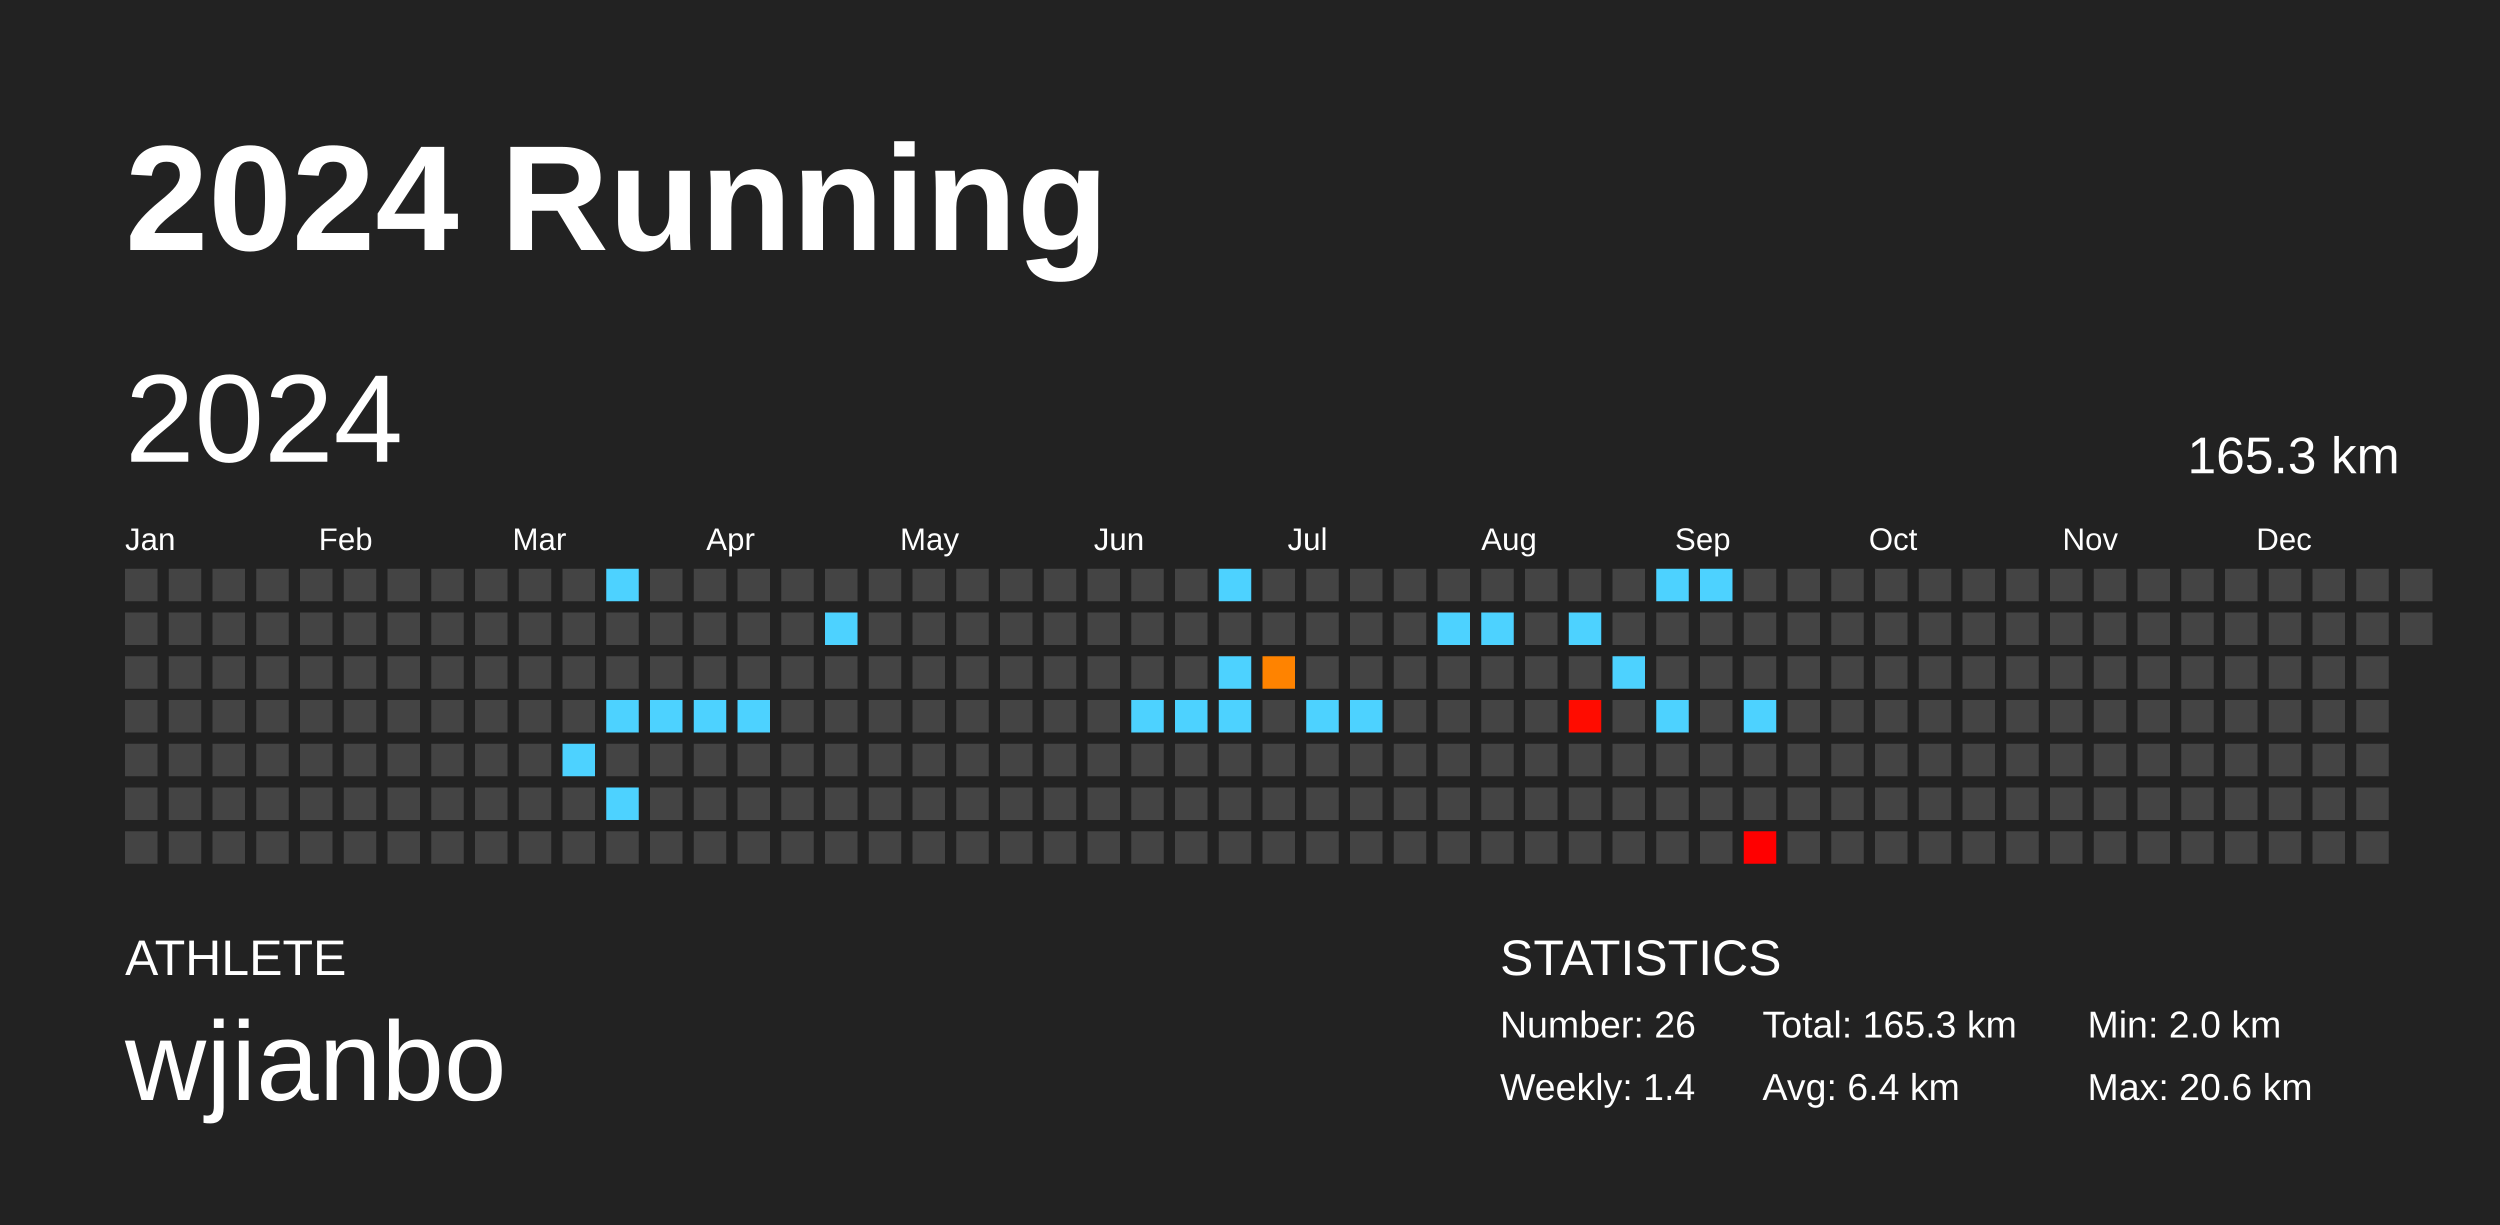
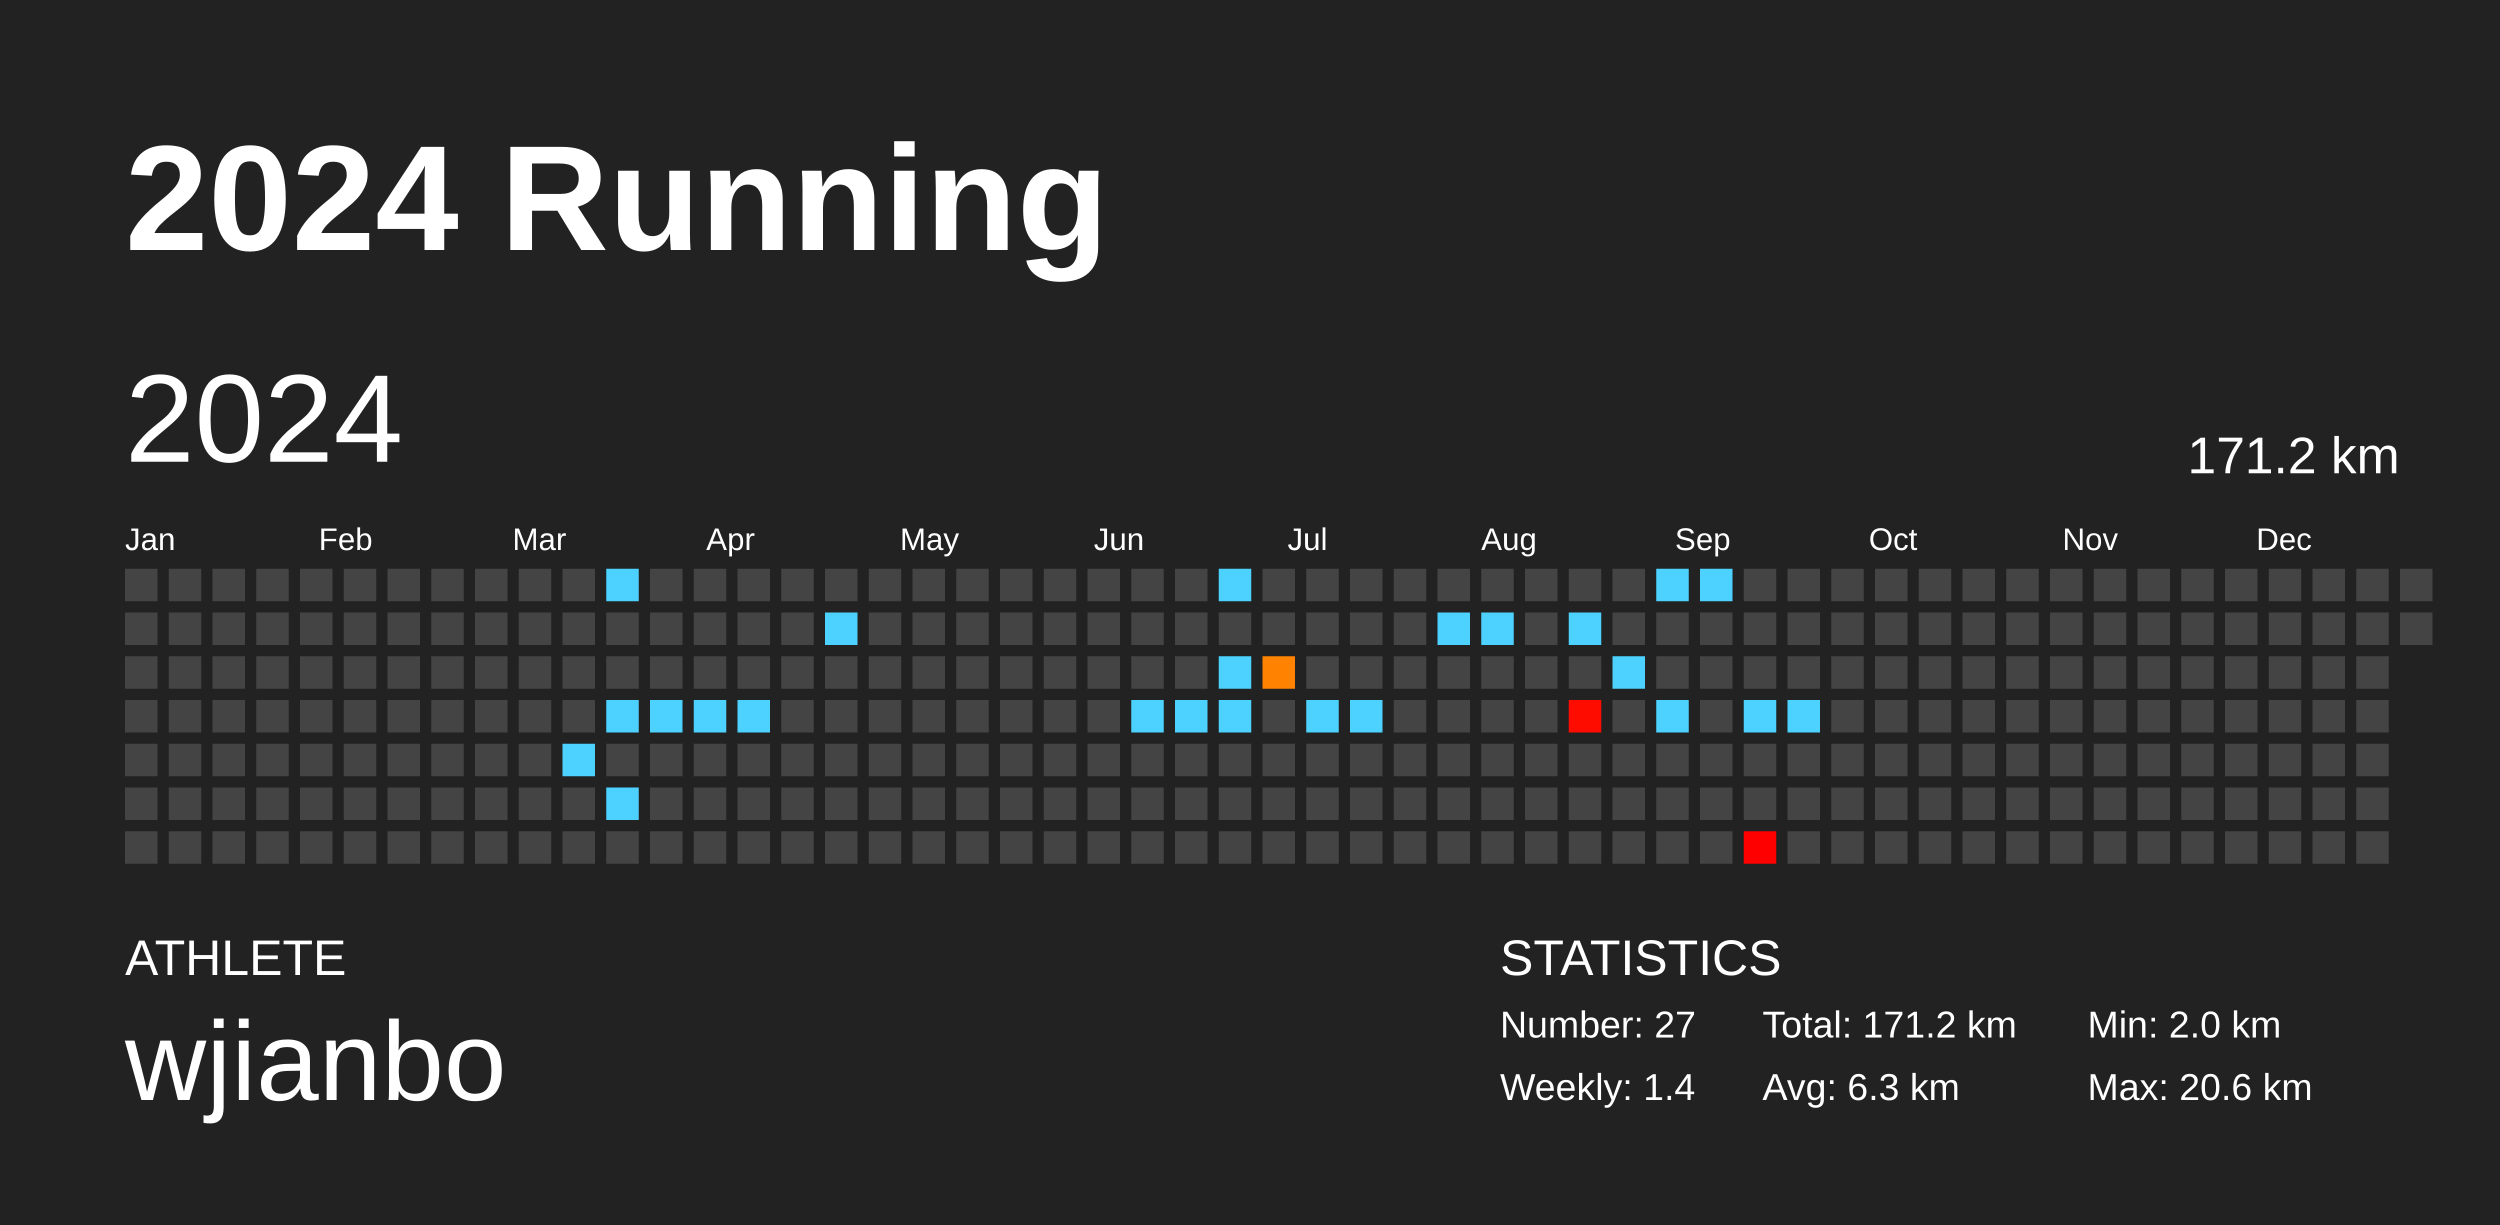
<svg xmlns="http://www.w3.org/2000/svg" baseProfile="full" height="98mm" version="1.1" viewBox="0,0,200,98" width="200mm">
  <defs />
  <rect fill="#222222" height="98" width="200" x="0" y="0" />
  <text fill="#FFFFFF" style="font-size:12px; font-family:Arial; font-weight:bold;" x="10" y="20">2024 Running</text>
  <text fill="#FFFFFF" style="font-size:4px; font-family:Arial" x="10" y="78">ATHLETE</text>
  <text fill="#FFFFFF" style="font-size:9px; font-family:Arial" x="10" y="88">wjianbo</text>
  <text fill="#FFFFFF" style="font-size:4px; font-family:Arial" x="120" y="78">STATISTICS</text>
-   <text fill="#FFFFFF" style="font-size:3px; font-family:Arial" x="120" y="83">Number: 26</text>
+   <text fill="#FFFFFF" style="font-size:3px; font-family:Arial" x="120" y="83">Number: 27</text>
  <text fill="#FFFFFF" style="font-size:3px; font-family:Arial" x="120" y="88">Weekly: 1.4</text>
-   <text fill="#FFFFFF" style="font-size:3px; font-family:Arial" x="141" y="83">Total: 165.3 km</text>
-   <text fill="#FFFFFF" style="font-size:3px; font-family:Arial" x="141" y="88">Avg: 6.4 km</text>
+   <text fill="#FFFFFF" style="font-size:3px; font-family:Arial" x="141" y="83">Total: 171.2 km</text>
+   <text fill="#FFFFFF" style="font-size:3px; font-family:Arial" x="141" y="88">Avg: 6.3 km</text>
  <text fill="#FFFFFF" style="font-size:3px; font-family:Arial" x="167" y="83">Min: 2.0 km</text>
  <text fill="#FFFFFF" style="font-size:3px; font-family:Arial" x="167" y="88">Max: 20.6 km</text>
  <text dominant-baseline="hanging" fill="#FFFFFF" style="font-size:10.0px; font-family:Arial;" x="10" y="30">2024</text>
-   <text dominant-baseline="hanging" fill="#FFFFFF" style="font-size:4.125px; font-family:Arial;" x="175" y="35">165.3 km</text>
+   <text dominant-baseline="hanging" fill="#FFFFFF" style="font-size:4.125px; font-family:Arial;" x="175" y="35">171.2 km</text>
  <text fill="#FFFFFF" style="font-size:2.5px; font-family:Arial" x="10.0" y="44">Jan</text>
  <text fill="#FFFFFF" style="font-size:2.5px; font-family:Arial" x="25.5" y="44">Feb</text>
  <text fill="#FFFFFF" style="font-size:2.5px; font-family:Arial" x="41.0" y="44">Mar</text>
  <text fill="#FFFFFF" style="font-size:2.5px; font-family:Arial" x="56.5" y="44">Apr</text>
  <text fill="#FFFFFF" style="font-size:2.5px; font-family:Arial" x="72.0" y="44">May</text>
  <text fill="#FFFFFF" style="font-size:2.5px; font-family:Arial" x="87.5" y="44">Jun</text>
  <text fill="#FFFFFF" style="font-size:2.5px; font-family:Arial" x="103.0" y="44">Jul</text>
  <text fill="#FFFFFF" style="font-size:2.5px; font-family:Arial" x="118.5" y="44">Aug</text>
  <text fill="#FFFFFF" style="font-size:2.5px; font-family:Arial" x="134.0" y="44">Sep</text>
  <text fill="#FFFFFF" style="font-size:2.5px; font-family:Arial" x="149.5" y="44">Oct</text>
  <text fill="#FFFFFF" style="font-size:2.5px; font-family:Arial" x="165.0" y="44">Nov</text>
  <text fill="#FFFFFF" style="font-size:2.5px; font-family:Arial" x="180.5" y="44">Dec</text>
  <rect fill="#444444" height="2.6" width="2.6" x="10.0" y="45.5" />
  <rect fill="#444444" height="2.6" width="2.6" x="10.0" y="49.0" />
  <rect fill="#444444" height="2.6" width="2.6" x="10.0" y="52.5" />
  <rect fill="#444444" height="2.6" width="2.6" x="10.0" y="56.0" />
  <rect fill="#444444" height="2.6" width="2.6" x="10.0" y="59.5" />
  <rect fill="#444444" height="2.6" width="2.6" x="10.0" y="63.0" />
  <rect fill="#444444" height="2.6" width="2.6" x="10.0" y="66.5" />
  <rect fill="#444444" height="2.6" width="2.6" x="13.5" y="45.5" />
  <rect fill="#444444" height="2.6" width="2.6" x="13.5" y="49.0" />
  <rect fill="#444444" height="2.6" width="2.6" x="13.5" y="52.5" />
  <rect fill="#444444" height="2.6" width="2.6" x="13.5" y="56.0" />
  <rect fill="#444444" height="2.6" width="2.6" x="13.5" y="59.5" />
  <rect fill="#444444" height="2.6" width="2.6" x="13.5" y="63.0" />
  <rect fill="#444444" height="2.6" width="2.6" x="13.5" y="66.5" />
  <rect fill="#444444" height="2.6" width="2.6" x="17.0" y="45.5" />
  <rect fill="#444444" height="2.6" width="2.6" x="17.0" y="49.0" />
  <rect fill="#444444" height="2.6" width="2.6" x="17.0" y="52.5" />
  <rect fill="#444444" height="2.6" width="2.6" x="17.0" y="56.0" />
  <rect fill="#444444" height="2.6" width="2.6" x="17.0" y="59.5" />
  <rect fill="#444444" height="2.6" width="2.6" x="17.0" y="63.0" />
  <rect fill="#444444" height="2.6" width="2.6" x="17.0" y="66.5" />
  <rect fill="#444444" height="2.6" width="2.6" x="20.5" y="45.5" />
  <rect fill="#444444" height="2.6" width="2.6" x="20.5" y="49.0" />
  <rect fill="#444444" height="2.6" width="2.6" x="20.5" y="52.5" />
  <rect fill="#444444" height="2.6" width="2.6" x="20.5" y="56.0" />
  <rect fill="#444444" height="2.6" width="2.6" x="20.5" y="59.5" />
  <rect fill="#444444" height="2.6" width="2.6" x="20.5" y="63.0" />
  <rect fill="#444444" height="2.6" width="2.6" x="20.5" y="66.5" />
  <rect fill="#444444" height="2.6" width="2.6" x="24.0" y="45.5" />
  <rect fill="#444444" height="2.6" width="2.6" x="24.0" y="49.0" />
  <rect fill="#444444" height="2.6" width="2.6" x="24.0" y="52.5" />
  <rect fill="#444444" height="2.6" width="2.6" x="24.0" y="56.0" />
  <rect fill="#444444" height="2.6" width="2.6" x="24.0" y="59.5" />
  <rect fill="#444444" height="2.6" width="2.6" x="24.0" y="63.0" />
  <rect fill="#444444" height="2.6" width="2.6" x="24.0" y="66.5" />
  <rect fill="#444444" height="2.6" width="2.6" x="27.5" y="45.5" />
  <rect fill="#444444" height="2.6" width="2.6" x="27.5" y="49.0" />
  <rect fill="#444444" height="2.6" width="2.6" x="27.5" y="52.5" />
  <rect fill="#444444" height="2.6" width="2.6" x="27.5" y="56.0" />
  <rect fill="#444444" height="2.6" width="2.6" x="27.5" y="59.5" />
  <rect fill="#444444" height="2.6" width="2.6" x="27.5" y="63.0" />
  <rect fill="#444444" height="2.6" width="2.6" x="27.5" y="66.5" />
  <rect fill="#444444" height="2.6" width="2.6" x="31.0" y="45.5" />
  <rect fill="#444444" height="2.6" width="2.6" x="31.0" y="49.0" />
  <rect fill="#444444" height="2.6" width="2.6" x="31.0" y="52.5" />
  <rect fill="#444444" height="2.6" width="2.6" x="31.0" y="56.0" />
  <rect fill="#444444" height="2.6" width="2.6" x="31.0" y="59.5" />
  <rect fill="#444444" height="2.6" width="2.6" x="31.0" y="63.0" />
  <rect fill="#444444" height="2.6" width="2.6" x="31.0" y="66.5" />
  <rect fill="#444444" height="2.6" width="2.6" x="34.5" y="45.5" />
  <rect fill="#444444" height="2.6" width="2.6" x="34.5" y="49.0" />
  <rect fill="#444444" height="2.6" width="2.6" x="34.5" y="52.5" />
  <rect fill="#444444" height="2.6" width="2.6" x="34.5" y="56.0" />
  <rect fill="#444444" height="2.6" width="2.6" x="34.5" y="59.5" />
  <rect fill="#444444" height="2.6" width="2.6" x="34.5" y="63.0" />
  <rect fill="#444444" height="2.6" width="2.6" x="34.5" y="66.5" />
  <rect fill="#444444" height="2.6" width="2.6" x="38.0" y="45.5" />
  <rect fill="#444444" height="2.6" width="2.6" x="38.0" y="49.0" />
  <rect fill="#444444" height="2.6" width="2.6" x="38.0" y="52.5" />
  <rect fill="#444444" height="2.6" width="2.6" x="38.0" y="56.0" />
  <rect fill="#444444" height="2.6" width="2.6" x="38.0" y="59.5" />
  <rect fill="#444444" height="2.6" width="2.6" x="38.0" y="63.0" />
  <rect fill="#444444" height="2.6" width="2.6" x="38.0" y="66.5" />
  <rect fill="#444444" height="2.6" width="2.6" x="41.5" y="45.5" />
  <rect fill="#444444" height="2.6" width="2.6" x="41.5" y="49.0" />
  <rect fill="#444444" height="2.6" width="2.6" x="41.5" y="52.5" />
  <rect fill="#444444" height="2.6" width="2.6" x="41.5" y="56.0" />
  <rect fill="#444444" height="2.6" width="2.6" x="41.5" y="59.5" />
  <rect fill="#444444" height="2.6" width="2.6" x="41.5" y="63.0" />
  <rect fill="#444444" height="2.6" width="2.6" x="41.5" y="66.5" />
  <rect fill="#444444" height="2.6" width="2.6" x="45.0" y="45.5" />
  <rect fill="#444444" height="2.6" width="2.6" x="45.0" y="49.0" />
  <rect fill="#444444" height="2.6" width="2.6" x="45.0" y="52.5" />
  <rect fill="#444444" height="2.6" width="2.6" x="45.0" y="56.0" />
  <rect fill="#4dd2ff" height="2.6" width="2.6" x="45.0" y="59.5" />
  <rect fill="#444444" height="2.6" width="2.6" x="45.0" y="63.0" />
  <rect fill="#444444" height="2.6" width="2.6" x="45.0" y="66.5" />
  <rect fill="#4dd2ff" height="2.6" width="2.6" x="48.5" y="45.5" />
  <rect fill="#444444" height="2.6" width="2.6" x="48.5" y="49.0" />
  <rect fill="#444444" height="2.6" width="2.6" x="48.5" y="52.5" />
  <rect fill="#4dd2ff" height="2.6" width="2.6" x="48.5" y="56.0" />
  <rect fill="#444444" height="2.6" width="2.6" x="48.5" y="59.5" />
  <rect fill="#4dd2ff" height="2.6" width="2.6" x="48.5" y="63.0" />
  <rect fill="#444444" height="2.6" width="2.6" x="48.5" y="66.5" />
  <rect fill="#444444" height="2.6" width="2.6" x="52.0" y="45.5" />
  <rect fill="#444444" height="2.6" width="2.6" x="52.0" y="49.0" />
  <rect fill="#444444" height="2.6" width="2.6" x="52.0" y="52.5" />
  <rect fill="#4dd2ff" height="2.6" width="2.6" x="52.0" y="56.0" />
  <rect fill="#444444" height="2.6" width="2.6" x="52.0" y="59.5" />
  <rect fill="#444444" height="2.6" width="2.6" x="52.0" y="63.0" />
  <rect fill="#444444" height="2.6" width="2.6" x="52.0" y="66.5" />
  <rect fill="#444444" height="2.6" width="2.6" x="55.5" y="45.5" />
  <rect fill="#444444" height="2.6" width="2.6" x="55.5" y="49.0" />
  <rect fill="#444444" height="2.6" width="2.6" x="55.5" y="52.5" />
  <rect fill="#4dd2ff" height="2.6" width="2.6" x="55.5" y="56.0" />
  <rect fill="#444444" height="2.6" width="2.6" x="55.5" y="59.5" />
  <rect fill="#444444" height="2.6" width="2.6" x="55.5" y="63.0" />
  <rect fill="#444444" height="2.6" width="2.6" x="55.5" y="66.5" />
  <rect fill="#444444" height="2.6" width="2.6" x="59.0" y="45.5" />
  <rect fill="#444444" height="2.6" width="2.6" x="59.0" y="49.0" />
  <rect fill="#444444" height="2.6" width="2.6" x="59.0" y="52.5" />
  <rect fill="#4dd2ff" height="2.6" width="2.6" x="59.0" y="56.0" />
  <rect fill="#444444" height="2.6" width="2.6" x="59.0" y="59.5" />
  <rect fill="#444444" height="2.6" width="2.6" x="59.0" y="63.0" />
  <rect fill="#444444" height="2.6" width="2.6" x="59.0" y="66.5" />
  <rect fill="#444444" height="2.6" width="2.6" x="62.5" y="45.5" />
  <rect fill="#444444" height="2.6" width="2.6" x="62.5" y="49.0" />
  <rect fill="#444444" height="2.6" width="2.6" x="62.5" y="52.5" />
  <rect fill="#444444" height="2.6" width="2.6" x="62.5" y="56.0" />
  <rect fill="#444444" height="2.6" width="2.6" x="62.5" y="59.5" />
  <rect fill="#444444" height="2.6" width="2.6" x="62.5" y="63.0" />
  <rect fill="#444444" height="2.6" width="2.6" x="62.5" y="66.5" />
  <rect fill="#444444" height="2.6" width="2.6" x="66.0" y="45.5" />
  <rect fill="#4dd2ff" height="2.6" width="2.6" x="66.0" y="49.0" />
  <rect fill="#444444" height="2.6" width="2.6" x="66.0" y="52.5" />
  <rect fill="#444444" height="2.6" width="2.6" x="66.0" y="56.0" />
  <rect fill="#444444" height="2.6" width="2.6" x="66.0" y="59.5" />
  <rect fill="#444444" height="2.6" width="2.6" x="66.0" y="63.0" />
  <rect fill="#444444" height="2.6" width="2.6" x="66.0" y="66.5" />
  <rect fill="#444444" height="2.6" width="2.6" x="69.5" y="45.5" />
  <rect fill="#444444" height="2.6" width="2.6" x="69.5" y="49.0" />
  <rect fill="#444444" height="2.6" width="2.6" x="69.5" y="52.5" />
  <rect fill="#444444" height="2.6" width="2.6" x="69.5" y="56.0" />
  <rect fill="#444444" height="2.6" width="2.6" x="69.5" y="59.5" />
  <rect fill="#444444" height="2.6" width="2.6" x="69.5" y="63.0" />
  <rect fill="#444444" height="2.6" width="2.6" x="69.5" y="66.5" />
  <rect fill="#444444" height="2.6" width="2.6" x="73.0" y="45.5" />
  <rect fill="#444444" height="2.6" width="2.6" x="73.0" y="49.0" />
  <rect fill="#444444" height="2.6" width="2.6" x="73.0" y="52.5" />
  <rect fill="#444444" height="2.6" width="2.6" x="73.0" y="56.0" />
  <rect fill="#444444" height="2.6" width="2.6" x="73.0" y="59.5" />
  <rect fill="#444444" height="2.6" width="2.6" x="73.0" y="63.0" />
  <rect fill="#444444" height="2.6" width="2.6" x="73.0" y="66.5" />
  <rect fill="#444444" height="2.6" width="2.6" x="76.5" y="45.5" />
  <rect fill="#444444" height="2.6" width="2.6" x="76.5" y="49.0" />
  <rect fill="#444444" height="2.6" width="2.6" x="76.5" y="52.5" />
  <rect fill="#444444" height="2.6" width="2.6" x="76.5" y="56.0" />
  <rect fill="#444444" height="2.6" width="2.6" x="76.5" y="59.5" />
  <rect fill="#444444" height="2.6" width="2.6" x="76.5" y="63.0" />
  <rect fill="#444444" height="2.6" width="2.6" x="76.5" y="66.5" />
  <rect fill="#444444" height="2.6" width="2.6" x="80.0" y="45.5" />
  <rect fill="#444444" height="2.6" width="2.6" x="80.0" y="49.0" />
  <rect fill="#444444" height="2.6" width="2.6" x="80.0" y="52.5" />
  <rect fill="#444444" height="2.6" width="2.6" x="80.0" y="56.0" />
  <rect fill="#444444" height="2.6" width="2.6" x="80.0" y="59.5" />
  <rect fill="#444444" height="2.6" width="2.6" x="80.0" y="63.0" />
  <rect fill="#444444" height="2.6" width="2.6" x="80.0" y="66.5" />
  <rect fill="#444444" height="2.6" width="2.6" x="83.5" y="45.5" />
  <rect fill="#444444" height="2.6" width="2.6" x="83.5" y="49.0" />
  <rect fill="#444444" height="2.6" width="2.6" x="83.5" y="52.5" />
  <rect fill="#444444" height="2.6" width="2.6" x="83.5" y="56.0" />
  <rect fill="#444444" height="2.6" width="2.6" x="83.5" y="59.5" />
  <rect fill="#444444" height="2.6" width="2.6" x="83.5" y="63.0" />
  <rect fill="#444444" height="2.6" width="2.6" x="83.5" y="66.5" />
  <rect fill="#444444" height="2.6" width="2.6" x="87.0" y="45.5" />
  <rect fill="#444444" height="2.6" width="2.6" x="87.0" y="49.0" />
  <rect fill="#444444" height="2.6" width="2.6" x="87.0" y="52.5" />
  <rect fill="#444444" height="2.6" width="2.6" x="87.0" y="56.0" />
  <rect fill="#444444" height="2.6" width="2.6" x="87.0" y="59.5" />
  <rect fill="#444444" height="2.6" width="2.6" x="87.0" y="63.0" />
  <rect fill="#444444" height="2.6" width="2.6" x="87.0" y="66.5" />
  <rect fill="#444444" height="2.6" width="2.6" x="90.5" y="45.5" />
  <rect fill="#444444" height="2.6" width="2.6" x="90.5" y="49.0" />
  <rect fill="#444444" height="2.6" width="2.6" x="90.5" y="52.5" />
  <rect fill="#4dd2ff" height="2.6" width="2.6" x="90.5" y="56.0" />
  <rect fill="#444444" height="2.6" width="2.6" x="90.5" y="59.5" />
  <rect fill="#444444" height="2.6" width="2.6" x="90.5" y="63.0" />
  <rect fill="#444444" height="2.6" width="2.6" x="90.5" y="66.5" />
  <rect fill="#444444" height="2.6" width="2.6" x="94.0" y="45.5" />
  <rect fill="#444444" height="2.6" width="2.6" x="94.0" y="49.0" />
  <rect fill="#444444" height="2.6" width="2.6" x="94.0" y="52.5" />
  <rect fill="#4dd2ff" height="2.6" width="2.6" x="94.0" y="56.0" />
  <rect fill="#444444" height="2.6" width="2.6" x="94.0" y="59.5" />
  <rect fill="#444444" height="2.6" width="2.6" x="94.0" y="63.0" />
  <rect fill="#444444" height="2.6" width="2.6" x="94.0" y="66.5" />
  <rect fill="#4dd2ff" height="2.6" width="2.6" x="97.5" y="45.5" />
  <rect fill="#444444" height="2.6" width="2.6" x="97.5" y="49.0" />
  <rect fill="#4dd2ff" height="2.6" width="2.6" x="97.5" y="52.5" />
  <rect fill="#4dd2ff" height="2.6" width="2.6" x="97.5" y="56.0" />
  <rect fill="#444444" height="2.6" width="2.6" x="97.5" y="59.5" />
  <rect fill="#444444" height="2.6" width="2.6" x="97.5" y="63.0" />
  <rect fill="#444444" height="2.6" width="2.6" x="97.5" y="66.5" />
  <rect fill="#444444" height="2.6" width="2.6" x="101.0" y="45.5" />
  <rect fill="#444444" height="2.6" width="2.6" x="101.0" y="49.0" />
  <rect fill="#ff8300" height="2.6" width="2.6" x="101.0" y="52.5" />
  <rect fill="#444444" height="2.6" width="2.6" x="101.0" y="56.0" />
  <rect fill="#444444" height="2.6" width="2.6" x="101.0" y="59.5" />
  <rect fill="#444444" height="2.6" width="2.6" x="101.0" y="63.0" />
  <rect fill="#444444" height="2.6" width="2.6" x="101.0" y="66.5" />
  <rect fill="#444444" height="2.6" width="2.6" x="104.5" y="45.5" />
  <rect fill="#444444" height="2.6" width="2.6" x="104.5" y="49.0" />
  <rect fill="#444444" height="2.6" width="2.6" x="104.5" y="52.5" />
  <rect fill="#4dd2ff" height="2.6" width="2.6" x="104.5" y="56.0" />
  <rect fill="#444444" height="2.6" width="2.6" x="104.5" y="59.5" />
  <rect fill="#444444" height="2.6" width="2.6" x="104.5" y="63.0" />
  <rect fill="#444444" height="2.6" width="2.6" x="104.5" y="66.5" />
  <rect fill="#444444" height="2.6" width="2.6" x="108.0" y="45.5" />
  <rect fill="#444444" height="2.6" width="2.6" x="108.0" y="49.0" />
  <rect fill="#444444" height="2.6" width="2.6" x="108.0" y="52.5" />
  <rect fill="#4dd2ff" height="2.6" width="2.6" x="108.0" y="56.0" />
  <rect fill="#444444" height="2.6" width="2.6" x="108.0" y="59.5" />
  <rect fill="#444444" height="2.6" width="2.6" x="108.0" y="63.0" />
  <rect fill="#444444" height="2.6" width="2.6" x="108.0" y="66.5" />
  <rect fill="#444444" height="2.6" width="2.6" x="111.5" y="45.5" />
  <rect fill="#444444" height="2.6" width="2.6" x="111.5" y="49.0" />
  <rect fill="#444444" height="2.6" width="2.6" x="111.5" y="52.5" />
  <rect fill="#444444" height="2.6" width="2.6" x="111.5" y="56.0" />
  <rect fill="#444444" height="2.6" width="2.6" x="111.5" y="59.5" />
  <rect fill="#444444" height="2.6" width="2.6" x="111.5" y="63.0" />
  <rect fill="#444444" height="2.6" width="2.6" x="111.5" y="66.5" />
  <rect fill="#444444" height="2.6" width="2.6" x="115.0" y="45.5" />
  <rect fill="#4dd2ff" height="2.6" width="2.6" x="115.0" y="49.0" />
  <rect fill="#444444" height="2.6" width="2.6" x="115.0" y="52.5" />
  <rect fill="#444444" height="2.6" width="2.6" x="115.0" y="56.0" />
  <rect fill="#444444" height="2.6" width="2.6" x="115.0" y="59.5" />
  <rect fill="#444444" height="2.6" width="2.6" x="115.0" y="63.0" />
  <rect fill="#444444" height="2.6" width="2.6" x="115.0" y="66.5" />
  <rect fill="#444444" height="2.6" width="2.6" x="118.5" y="45.5" />
  <rect fill="#4dd2ff" height="2.6" width="2.6" x="118.5" y="49.0" />
  <rect fill="#444444" height="2.6" width="2.6" x="118.5" y="52.5" />
  <rect fill="#444444" height="2.6" width="2.6" x="118.5" y="56.0" />
  <rect fill="#444444" height="2.6" width="2.6" x="118.5" y="59.5" />
  <rect fill="#444444" height="2.6" width="2.6" x="118.5" y="63.0" />
  <rect fill="#444444" height="2.6" width="2.6" x="118.5" y="66.5" />
  <rect fill="#444444" height="2.6" width="2.6" x="122.0" y="45.5" />
  <rect fill="#444444" height="2.6" width="2.6" x="122.0" y="49.0" />
  <rect fill="#444444" height="2.6" width="2.6" x="122.0" y="52.5" />
  <rect fill="#444444" height="2.6" width="2.6" x="122.0" y="56.0" />
  <rect fill="#444444" height="2.6" width="2.6" x="122.0" y="59.5" />
  <rect fill="#444444" height="2.6" width="2.6" x="122.0" y="63.0" />
  <rect fill="#444444" height="2.6" width="2.6" x="122.0" y="66.5" />
  <rect fill="#444444" height="2.6" width="2.6" x="125.5" y="45.5" />
  <rect fill="#4dd2ff" height="2.6" width="2.6" x="125.5" y="49.0" />
  <rect fill="#444444" height="2.6" width="2.6" x="125.5" y="52.5" />
  <rect fill="#ff0c00" height="2.6" width="2.6" x="125.5" y="56.0" />
  <rect fill="#444444" height="2.6" width="2.6" x="125.5" y="59.5" />
  <rect fill="#444444" height="2.6" width="2.6" x="125.5" y="63.0" />
  <rect fill="#444444" height="2.6" width="2.6" x="125.5" y="66.5" />
  <rect fill="#444444" height="2.6" width="2.6" x="129.0" y="45.5" />
  <rect fill="#444444" height="2.6" width="2.6" x="129.0" y="49.0" />
  <rect fill="#4dd2ff" height="2.6" width="2.6" x="129.0" y="52.5" />
  <rect fill="#444444" height="2.6" width="2.6" x="129.0" y="56.0" />
  <rect fill="#444444" height="2.6" width="2.6" x="129.0" y="59.5" />
  <rect fill="#444444" height="2.6" width="2.6" x="129.0" y="63.0" />
  <rect fill="#444444" height="2.6" width="2.6" x="129.0" y="66.5" />
  <rect fill="#4dd2ff" height="2.6" width="2.6" x="132.5" y="45.5" />
  <rect fill="#444444" height="2.6" width="2.6" x="132.5" y="49.0" />
  <rect fill="#444444" height="2.6" width="2.6" x="132.5" y="52.5" />
  <rect fill="#4dd2ff" height="2.6" width="2.6" x="132.5" y="56.0" />
  <rect fill="#444444" height="2.6" width="2.6" x="132.5" y="59.5" />
  <rect fill="#444444" height="2.6" width="2.6" x="132.5" y="63.0" />
  <rect fill="#444444" height="2.6" width="2.6" x="132.5" y="66.5" />
  <rect fill="#4dd2ff" height="2.6" width="2.6" x="136.0" y="45.5" />
  <rect fill="#444444" height="2.6" width="2.6" x="136.0" y="49.0" />
  <rect fill="#444444" height="2.6" width="2.6" x="136.0" y="52.5" />
  <rect fill="#444444" height="2.6" width="2.6" x="136.0" y="56.0" />
  <rect fill="#444444" height="2.6" width="2.6" x="136.0" y="59.5" />
  <rect fill="#444444" height="2.6" width="2.6" x="136.0" y="63.0" />
  <rect fill="#444444" height="2.6" width="2.6" x="136.0" y="66.5" />
  <rect fill="#444444" height="2.6" width="2.6" x="139.5" y="45.5" />
  <rect fill="#444444" height="2.6" width="2.6" x="139.5" y="49.0" />
  <rect fill="#444444" height="2.6" width="2.6" x="139.5" y="52.5" />
  <rect fill="#4dd2ff" height="2.6" width="2.6" x="139.5" y="56.0" />
  <rect fill="#444444" height="2.6" width="2.6" x="139.5" y="59.5" />
  <rect fill="#444444" height="2.6" width="2.6" x="139.5" y="63.0" />
  <rect fill="red" height="2.6" width="2.6" x="139.5" y="66.5" />
  <rect fill="#444444" height="2.6" width="2.6" x="143.0" y="45.5" />
  <rect fill="#444444" height="2.6" width="2.6" x="143.0" y="49.0" />
  <rect fill="#444444" height="2.6" width="2.6" x="143.0" y="52.5" />
-   <rect fill="#444444" height="2.6" width="2.6" x="143.0" y="56.0" />
+   <rect fill="#4dd2ff" height="2.6" width="2.6" x="143.0" y="56.0" />
  <rect fill="#444444" height="2.6" width="2.6" x="143.0" y="59.5" />
  <rect fill="#444444" height="2.6" width="2.6" x="143.0" y="63.0" />
  <rect fill="#444444" height="2.6" width="2.6" x="143.0" y="66.5" />
  <rect fill="#444444" height="2.6" width="2.6" x="146.5" y="45.5" />
  <rect fill="#444444" height="2.6" width="2.6" x="146.5" y="49.0" />
  <rect fill="#444444" height="2.6" width="2.6" x="146.5" y="52.5" />
  <rect fill="#444444" height="2.6" width="2.6" x="146.5" y="56.0" />
  <rect fill="#444444" height="2.6" width="2.6" x="146.5" y="59.5" />
  <rect fill="#444444" height="2.6" width="2.6" x="146.5" y="63.0" />
  <rect fill="#444444" height="2.6" width="2.6" x="146.5" y="66.5" />
  <rect fill="#444444" height="2.6" width="2.6" x="150.0" y="45.5" />
  <rect fill="#444444" height="2.6" width="2.6" x="150.0" y="49.0" />
  <rect fill="#444444" height="2.6" width="2.6" x="150.0" y="52.5" />
  <rect fill="#444444" height="2.6" width="2.6" x="150.0" y="56.0" />
  <rect fill="#444444" height="2.6" width="2.6" x="150.0" y="59.5" />
  <rect fill="#444444" height="2.6" width="2.6" x="150.0" y="63.0" />
  <rect fill="#444444" height="2.6" width="2.6" x="150.0" y="66.5" />
  <rect fill="#444444" height="2.6" width="2.6" x="153.5" y="45.5" />
  <rect fill="#444444" height="2.6" width="2.6" x="153.5" y="49.0" />
  <rect fill="#444444" height="2.6" width="2.6" x="153.5" y="52.5" />
  <rect fill="#444444" height="2.6" width="2.6" x="153.5" y="56.0" />
  <rect fill="#444444" height="2.6" width="2.6" x="153.5" y="59.5" />
  <rect fill="#444444" height="2.6" width="2.6" x="153.5" y="63.0" />
  <rect fill="#444444" height="2.6" width="2.6" x="153.5" y="66.5" />
  <rect fill="#444444" height="2.6" width="2.6" x="157.0" y="45.5" />
  <rect fill="#444444" height="2.6" width="2.6" x="157.0" y="49.0" />
  <rect fill="#444444" height="2.6" width="2.6" x="157.0" y="52.5" />
  <rect fill="#444444" height="2.6" width="2.6" x="157.0" y="56.0" />
  <rect fill="#444444" height="2.6" width="2.6" x="157.0" y="59.5" />
  <rect fill="#444444" height="2.6" width="2.6" x="157.0" y="63.0" />
  <rect fill="#444444" height="2.6" width="2.6" x="157.0" y="66.5" />
  <rect fill="#444444" height="2.6" width="2.6" x="160.5" y="45.5" />
  <rect fill="#444444" height="2.6" width="2.6" x="160.5" y="49.0" />
  <rect fill="#444444" height="2.6" width="2.6" x="160.5" y="52.5" />
  <rect fill="#444444" height="2.6" width="2.6" x="160.5" y="56.0" />
  <rect fill="#444444" height="2.6" width="2.6" x="160.5" y="59.5" />
  <rect fill="#444444" height="2.6" width="2.6" x="160.5" y="63.0" />
  <rect fill="#444444" height="2.6" width="2.6" x="160.5" y="66.5" />
  <rect fill="#444444" height="2.6" width="2.6" x="164.0" y="45.5" />
  <rect fill="#444444" height="2.6" width="2.6" x="164.0" y="49.0" />
  <rect fill="#444444" height="2.6" width="2.6" x="164.0" y="52.5" />
  <rect fill="#444444" height="2.6" width="2.6" x="164.0" y="56.0" />
  <rect fill="#444444" height="2.6" width="2.6" x="164.0" y="59.5" />
  <rect fill="#444444" height="2.6" width="2.6" x="164.0" y="63.0" />
  <rect fill="#444444" height="2.6" width="2.6" x="164.0" y="66.5" />
  <rect fill="#444444" height="2.6" width="2.6" x="167.5" y="45.5" />
  <rect fill="#444444" height="2.6" width="2.6" x="167.5" y="49.0" />
  <rect fill="#444444" height="2.6" width="2.6" x="167.5" y="52.5" />
  <rect fill="#444444" height="2.6" width="2.6" x="167.5" y="56.0" />
  <rect fill="#444444" height="2.6" width="2.6" x="167.5" y="59.5" />
  <rect fill="#444444" height="2.6" width="2.6" x="167.5" y="63.0" />
  <rect fill="#444444" height="2.6" width="2.6" x="167.5" y="66.5" />
  <rect fill="#444444" height="2.6" width="2.6" x="171.0" y="45.5" />
  <rect fill="#444444" height="2.6" width="2.6" x="171.0" y="49.0" />
  <rect fill="#444444" height="2.6" width="2.6" x="171.0" y="52.5" />
  <rect fill="#444444" height="2.6" width="2.6" x="171.0" y="56.0" />
  <rect fill="#444444" height="2.6" width="2.6" x="171.0" y="59.5" />
  <rect fill="#444444" height="2.6" width="2.6" x="171.0" y="63.0" />
  <rect fill="#444444" height="2.6" width="2.6" x="171.0" y="66.5" />
  <rect fill="#444444" height="2.6" width="2.6" x="174.5" y="45.5" />
  <rect fill="#444444" height="2.6" width="2.6" x="174.5" y="49.0" />
  <rect fill="#444444" height="2.6" width="2.6" x="174.5" y="52.5" />
  <rect fill="#444444" height="2.6" width="2.6" x="174.5" y="56.0" />
  <rect fill="#444444" height="2.6" width="2.6" x="174.5" y="59.5" />
  <rect fill="#444444" height="2.6" width="2.6" x="174.5" y="63.0" />
  <rect fill="#444444" height="2.6" width="2.6" x="174.5" y="66.5" />
  <rect fill="#444444" height="2.6" width="2.6" x="178.0" y="45.5" />
  <rect fill="#444444" height="2.6" width="2.6" x="178.0" y="49.0" />
  <rect fill="#444444" height="2.6" width="2.6" x="178.0" y="52.5" />
  <rect fill="#444444" height="2.6" width="2.6" x="178.0" y="56.0" />
  <rect fill="#444444" height="2.6" width="2.6" x="178.0" y="59.5" />
  <rect fill="#444444" height="2.6" width="2.6" x="178.0" y="63.0" />
  <rect fill="#444444" height="2.6" width="2.6" x="178.0" y="66.5" />
  <rect fill="#444444" height="2.6" width="2.6" x="181.5" y="45.5" />
  <rect fill="#444444" height="2.6" width="2.6" x="181.5" y="49.0" />
  <rect fill="#444444" height="2.6" width="2.6" x="181.5" y="52.5" />
  <rect fill="#444444" height="2.6" width="2.6" x="181.5" y="56.0" />
  <rect fill="#444444" height="2.6" width="2.6" x="181.5" y="59.5" />
  <rect fill="#444444" height="2.6" width="2.6" x="181.5" y="63.0" />
  <rect fill="#444444" height="2.6" width="2.6" x="181.5" y="66.5" />
  <rect fill="#444444" height="2.6" width="2.6" x="185.0" y="45.5" />
  <rect fill="#444444" height="2.6" width="2.6" x="185.0" y="49.0" />
  <rect fill="#444444" height="2.6" width="2.6" x="185.0" y="52.5" />
  <rect fill="#444444" height="2.6" width="2.6" x="185.0" y="56.0" />
  <rect fill="#444444" height="2.6" width="2.6" x="185.0" y="59.5" />
  <rect fill="#444444" height="2.6" width="2.6" x="185.0" y="63.0" />
  <rect fill="#444444" height="2.6" width="2.6" x="185.0" y="66.5" />
  <rect fill="#444444" height="2.6" width="2.6" x="188.5" y="45.5" />
  <rect fill="#444444" height="2.6" width="2.6" x="188.5" y="49.0" />
  <rect fill="#444444" height="2.6" width="2.6" x="188.5" y="52.5" />
  <rect fill="#444444" height="2.6" width="2.6" x="188.5" y="56.0" />
  <rect fill="#444444" height="2.6" width="2.6" x="188.5" y="59.5" />
  <rect fill="#444444" height="2.6" width="2.6" x="188.5" y="63.0" />
  <rect fill="#444444" height="2.6" width="2.6" x="188.5" y="66.5" />
  <rect fill="#444444" height="2.6" width="2.6" x="192.0" y="45.5" />
  <rect fill="#444444" height="2.6" width="2.6" x="192.0" y="49.0" />
</svg>
